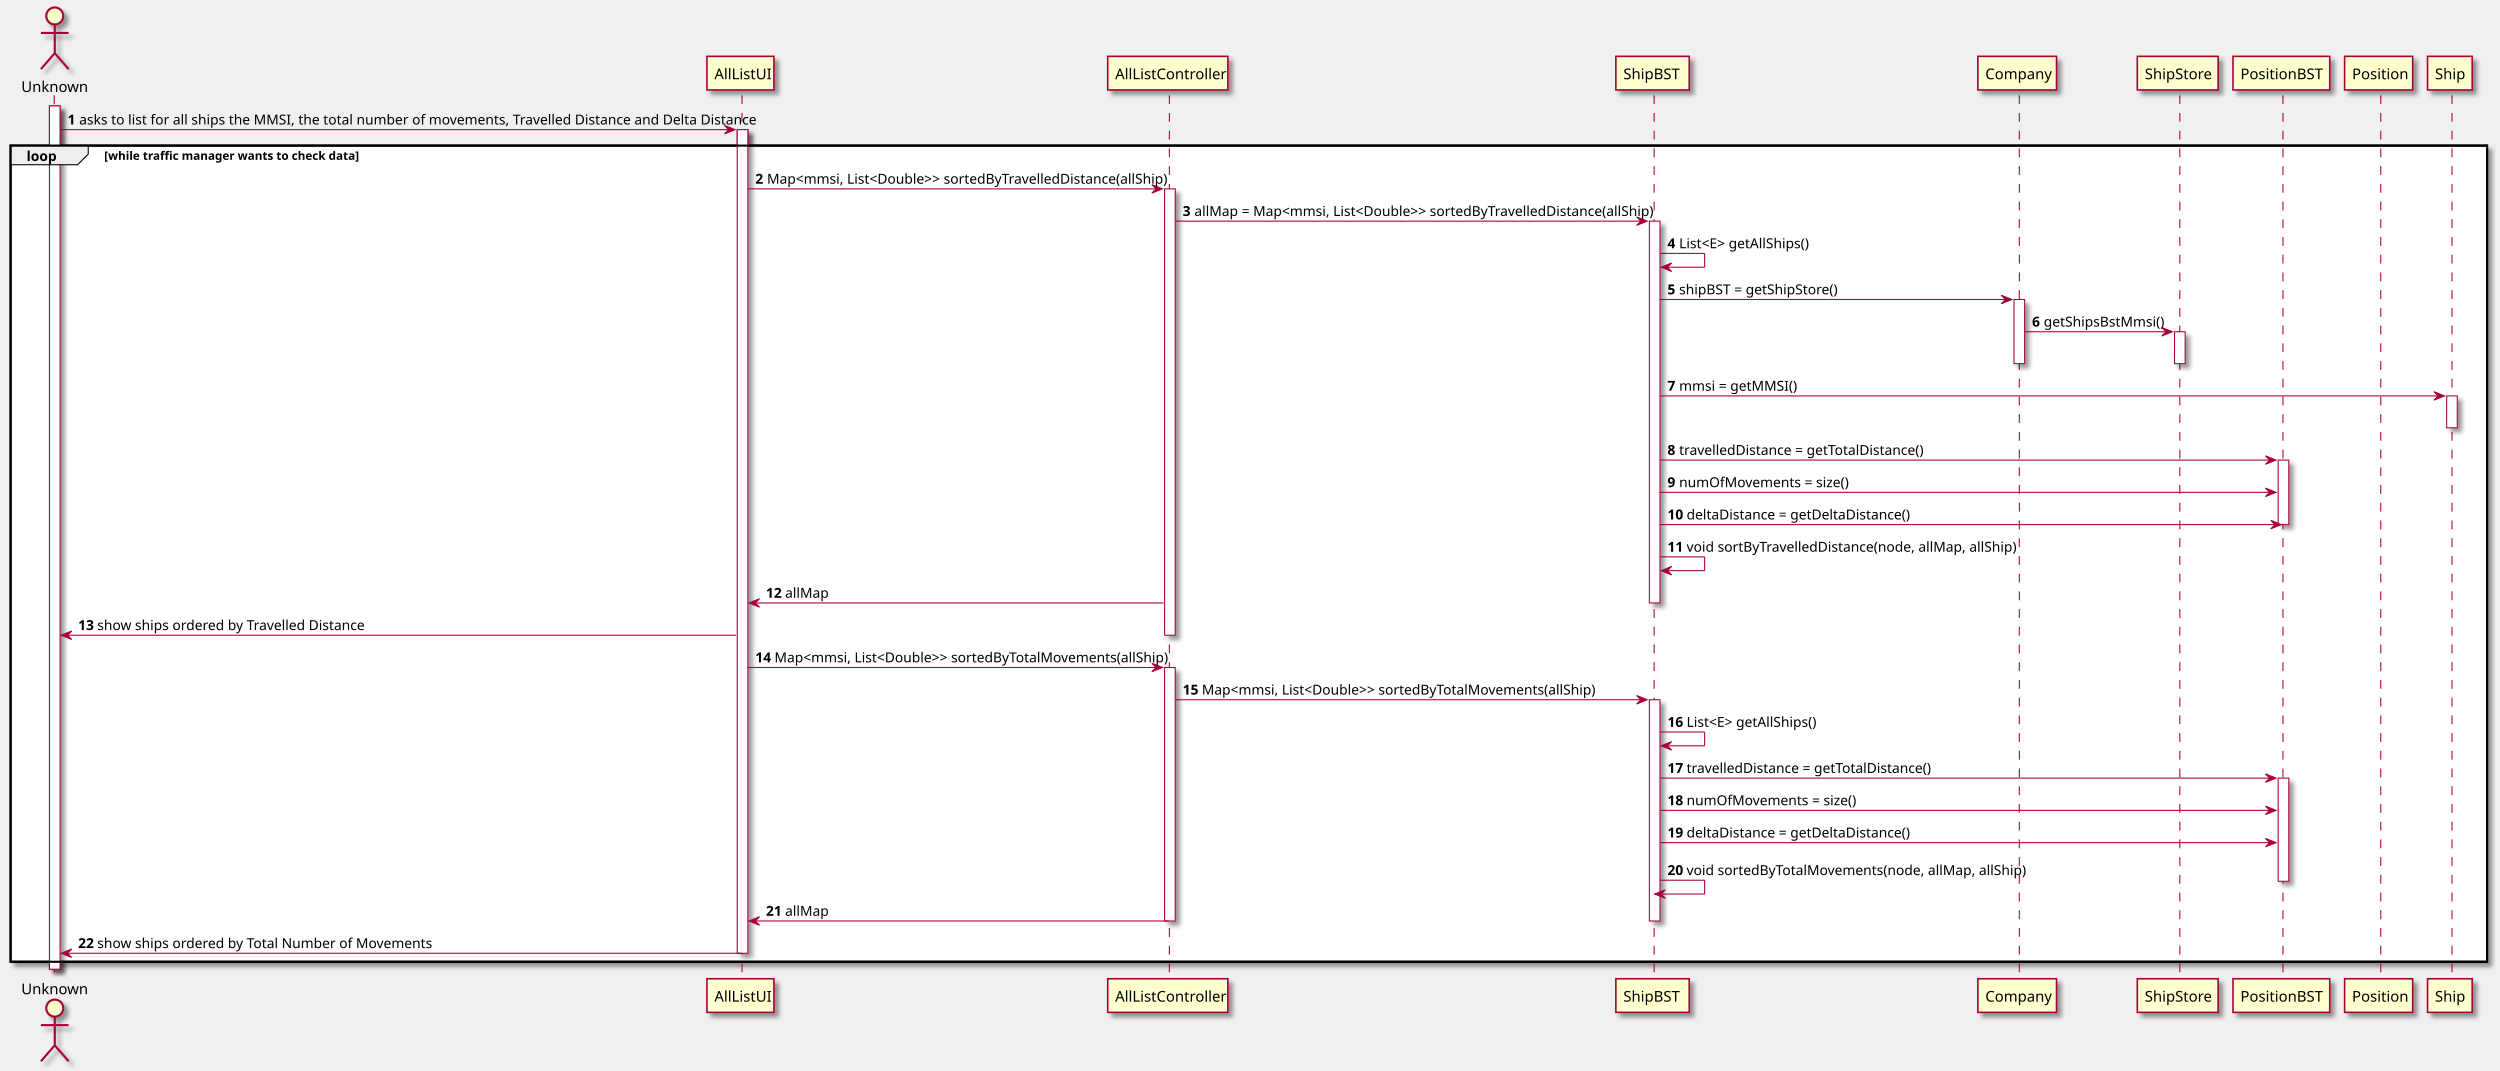
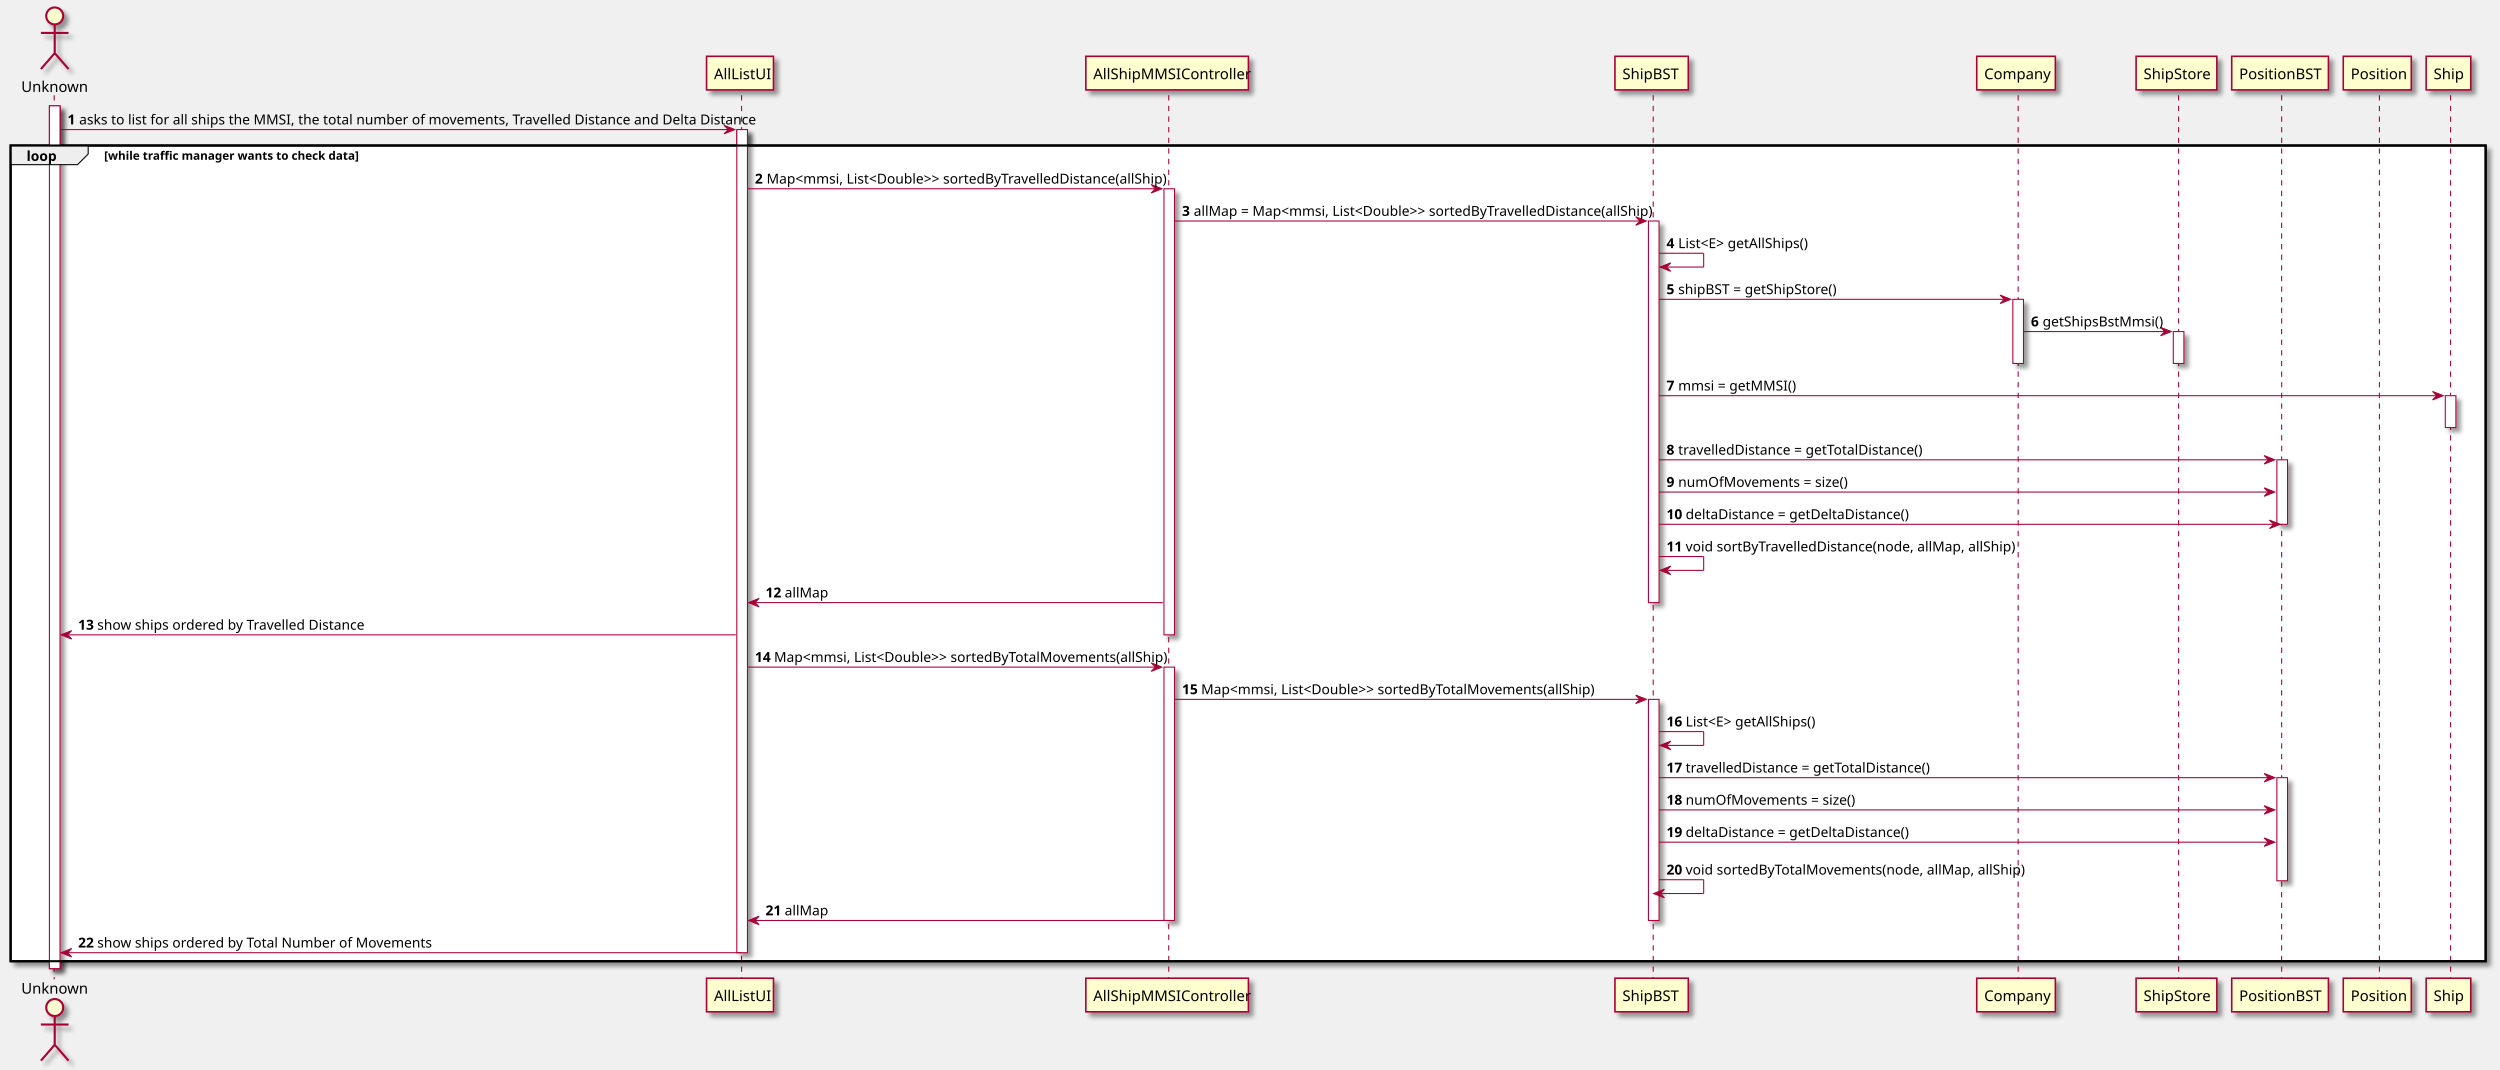
- <svg xmlns="http://www.w3.org/2000/svg" contentScriptType="application/ecmascript" contentStyleType="text/css" height="604.2px" preserveAspectRatio="none" style="width:1411px;height:604px;background:#FFFFFF;" version="1.1" viewBox="0 0 1411 604" width="1411.8px" zoomAndPan="magnify">
+ <svg xmlns="http://www.w3.org/2000/svg" contentScriptType="application/ecmascript" contentStyleType="text/css" height="1007px" preserveAspectRatio="none" style="width:2353px;height:1007px;background:#FFFFFF;" version="1.1" viewBox="0 0 2353 1007" width="2353px" zoomAndPan="magnify">
  <defs>
-     <filter height="300%" id="f39ko5bwz0tjq" width="300%" x="-1" y="-1">
-       <feGaussianBlur result="blurOut" stdDeviation="1.2" />
+     <filter height="300%" id="f1av2grnorpil2" width="300%" x="-1" y="-1">
+       <feGaussianBlur result="blurOut" stdDeviation="2.0" />
      <feColorMatrix in="blurOut" result="blurOut2" type="matrix" values="0 0 0 0 0 0 0 0 0 0 0 0 0 0 0 0 0 0 .4 0" />
-       <feOffset dx="2.4" dy="2.4" in="blurOut2" result="blurOut3" />
+       <feOffset dx="4.0" dy="4.0" in="blurOut2" result="blurOut3" />
      <feBlend in="SourceGraphic" in2="blurOut3" mode="normal" />
    </filter>
  </defs>
  <g>
-     <rect fill="#FFFFFF" filter="url(#f39ko5bwz0tjq)" height="487.252" style="stroke:#A80036;stroke-width:0.6;" width="6" x="27.9" y="59.766" />
-     <rect fill="#FFFFFF" filter="url(#f39ko5bwz0tjq)" height="464.841" style="stroke:#A80036;stroke-width:0.6;" width="6" x="416.1" y="73.177" />
-     <rect fill="#FFFFFF" filter="url(#f39ko5bwz0tjq)" height="251.92" style="stroke:#A80036;stroke-width:0.6;" width="6" x="657.3" y="106.598" />
-     <rect fill="#FFFFFF" filter="url(#f39ko5bwz0tjq)" height="143.077" style="stroke:#A80036;stroke-width:0.6;" width="6" x="657.3" y="376.73" />
-     <rect fill="#FFFFFF" filter="url(#f39ko5bwz0tjq)" height="215.498" style="stroke:#A80036;stroke-width:0.6;" width="6" x="930.9" y="124.809" />
-     <rect fill="#FFFFFF" filter="url(#f39ko5bwz0tjq)" height="124.866" style="stroke:#A80036;stroke-width:0.6;" width="6" x="930.9" y="394.941" />
-     <rect fill="#FFFFFF" filter="url(#f39ko5bwz0tjq)" height="36.211" style="stroke:#A80036;stroke-width:0.6;" width="6" x="1136.7" y="169.031" />
-     <rect fill="#FFFFFF" filter="url(#f39ko5bwz0tjq)" height="18" style="stroke:#A80036;stroke-width:0.6;" width="6" x="1227.3" y="187.242" />
-     <rect fill="#FFFFFF" filter="url(#f39ko5bwz0tjq)" height="36.422" style="stroke:#A80036;stroke-width:0.6;" width="6" x="1285.8" y="259.664" />
-     <rect fill="#FFFFFF" filter="url(#f39ko5bwz0tjq)" height="58.233" style="stroke:#A80036;stroke-width:0.6;" width="6" x="1285.8" y="439.163" />
-     <rect fill="#FFFFFF" filter="url(#f39ko5bwz0tjq)" height="18" style="stroke:#A80036;stroke-width:0.6;" width="6" x="1380.9" y="223.453" />
-     <rect fill="#FFFFFF" filter="url(#f39ko5bwz0tjq)" height="460.641" style="stroke:#000000;stroke-width:1.2;" width="1397.7" x="6" y="82.177" />
-     <line style="stroke:#A80036;stroke-width:0.6;stroke-dasharray:5.0,5.0;" x1="30.6" x2="30.6" y1="53.766" y2="553.017" />
-     <line style="stroke:#A80036;stroke-width:0.6;stroke-dasharray:5.0,5.0;" x1="418.8" x2="418.8" y1="53.766" y2="553.017" />
-     <line style="stroke:#A80036;stroke-width:0.6;stroke-dasharray:5.0,5.0;" x1="660" x2="660" y1="53.766" y2="553.017" />
-     <line style="stroke:#A80036;stroke-width:0.6;stroke-dasharray:5.0,5.0;" x1="933.6" x2="933.6" y1="53.766" y2="553.017" />
-     <line style="stroke:#A80036;stroke-width:0.6;stroke-dasharray:5.0,5.0;" x1="1139.7" x2="1139.7" y1="53.766" y2="553.017" />
-     <line style="stroke:#A80036;stroke-width:0.6;stroke-dasharray:5.0,5.0;" x1="1230.3" x2="1230.3" y1="53.766" y2="553.017" />
-     <line style="stroke:#A80036;stroke-width:0.6;stroke-dasharray:5.0,5.0;" x1="1288.5" x2="1288.5" y1="53.766" y2="553.017" />
-     <line style="stroke:#A80036;stroke-width:0.6;stroke-dasharray:5.0,5.0;" x1="1343.7" x2="1343.7" y1="53.766" y2="553.017" />
-     <line style="stroke:#A80036;stroke-width:0.6;stroke-dasharray:5.0,5.0;" x1="1383.9" x2="1383.9" y1="53.766" y2="553.017" />
-     <text fill="#000000" font-family="sans-serif" font-size="8.4" lengthAdjust="spacing" textLength="34.2" x="12" y="51.92">Unknown</text>
-     <ellipse cx="30.9" cy="9" fill="#FEFECE" filter="url(#f39ko5bwz0tjq)" rx="4.8" ry="4.8" style="stroke:#A80036;stroke-width:1.2;" />
-     <path d="M30.9,13.8 L30.9,30 M23.1,18.6 L38.7,18.6 M30.9,30 L23.1,39 M30.9,30 L38.7,39 " fill="none" filter="url(#f39ko5bwz0tjq)" style="stroke:#A80036;stroke-width:1.2;" />
-     <text fill="#000000" font-family="sans-serif" font-size="8.4" lengthAdjust="spacing" textLength="34.2" x="12" y="561.137">Unknown</text>
-     <ellipse cx="30.9" cy="568.983" fill="#FEFECE" filter="url(#f39ko5bwz0tjq)" rx="4.8" ry="4.8" style="stroke:#A80036;stroke-width:1.2;" />
-     <path d="M30.9,573.783 L30.9,589.983 M23.1,578.583 L38.7,578.583 M30.9,589.983 L23.1,598.983 M30.9,589.983 L38.7,598.983 " fill="none" filter="url(#f39ko5bwz0tjq)" style="stroke:#A80036;stroke-width:1.2;" />
-     <rect fill="#FEFECE" filter="url(#f39ko5bwz0tjq)" height="18.966" style="stroke:#A80036;stroke-width:0.9;" width="37.8" x="399" y="31.8" />
-     <text fill="#000000" font-family="sans-serif" font-size="8.4" lengthAdjust="spacing" textLength="29.4" x="403.2" y="44.72">AllListUI</text>
-     <rect fill="#FEFECE" filter="url(#f39ko5bwz0tjq)" height="18.966" style="stroke:#A80036;stroke-width:0.9;" width="37.8" x="399" y="552.417" />
-     <text fill="#000000" font-family="sans-serif" font-size="8.4" lengthAdjust="spacing" textLength="29.4" x="403.2" y="565.337">AllListUI</text>
-     <rect fill="#FEFECE" filter="url(#f39ko5bwz0tjq)" height="18.966" style="stroke:#A80036;stroke-width:0.9;" width="67.8" x="625.2" y="31.8" />
-     <text fill="#000000" font-family="sans-serif" font-size="8.4" lengthAdjust="spacing" textLength="59.4" x="629.4" y="44.72">AllListController</text>
-     <rect fill="#FEFECE" filter="url(#f39ko5bwz0tjq)" height="18.966" style="stroke:#A80036;stroke-width:0.9;" width="67.8" x="625.2" y="552.417" />
-     <text fill="#000000" font-family="sans-serif" font-size="8.4" lengthAdjust="spacing" textLength="59.4" x="629.4" y="565.337">AllListController</text>
-     <rect fill="#FEFECE" filter="url(#f39ko5bwz0tjq)" height="18.966" style="stroke:#A80036;stroke-width:0.9;" width="41.4" x="912" y="31.8" />
-     <text fill="#000000" font-family="sans-serif" font-size="8.4" lengthAdjust="spacing" textLength="33" x="916.2" y="44.72">ShipBST</text>
-     <rect fill="#FEFECE" filter="url(#f39ko5bwz0tjq)" height="18.966" style="stroke:#A80036;stroke-width:0.9;" width="41.4" x="912" y="552.417" />
-     <text fill="#000000" font-family="sans-serif" font-size="8.4" lengthAdjust="spacing" textLength="33" x="916.2" y="565.337">ShipBST</text>
-     <rect fill="#FEFECE" filter="url(#f39ko5bwz0tjq)" height="18.966" style="stroke:#A80036;stroke-width:0.9;" width="44.4" x="1116.3" y="31.8" />
-     <text fill="#000000" font-family="sans-serif" font-size="8.4" lengthAdjust="spacing" textLength="36" x="1120.5" y="44.72">Company</text>
-     <rect fill="#FEFECE" filter="url(#f39ko5bwz0tjq)" height="18.966" style="stroke:#A80036;stroke-width:0.9;" width="44.4" x="1116.3" y="552.417" />
-     <text fill="#000000" font-family="sans-serif" font-size="8.4" lengthAdjust="spacing" textLength="36" x="1120.5" y="565.337">Company</text>
-     <rect fill="#FEFECE" filter="url(#f39ko5bwz0tjq)" height="18.966" style="stroke:#A80036;stroke-width:0.9;" width="45.6" x="1206.3" y="31.8" />
-     <text fill="#000000" font-family="sans-serif" font-size="8.4" lengthAdjust="spacing" textLength="37.2" x="1210.5" y="44.72">ShipStore</text>
-     <rect fill="#FEFECE" filter="url(#f39ko5bwz0tjq)" height="18.966" style="stroke:#A80036;stroke-width:0.9;" width="45.6" x="1206.3" y="552.417" />
-     <text fill="#000000" font-family="sans-serif" font-size="8.4" lengthAdjust="spacing" textLength="37.2" x="1210.5" y="565.337">ShipStore</text>
-     <rect fill="#FEFECE" filter="url(#f39ko5bwz0tjq)" height="18.966" style="stroke:#A80036;stroke-width:0.9;" width="54.6" x="1260.3" y="31.8" />
-     <text fill="#000000" font-family="sans-serif" font-size="8.4" lengthAdjust="spacing" textLength="46.2" x="1264.5" y="44.72">PositionBST</text>
-     <rect fill="#FEFECE" filter="url(#f39ko5bwz0tjq)" height="18.966" style="stroke:#A80036;stroke-width:0.9;" width="54.6" x="1260.3" y="552.417" />
-     <text fill="#000000" font-family="sans-serif" font-size="8.4" lengthAdjust="spacing" textLength="46.2" x="1264.5" y="565.337">PositionBST</text>
-     <rect fill="#FEFECE" filter="url(#f39ko5bwz0tjq)" height="18.966" style="stroke:#A80036;stroke-width:0.9;" width="38.4" x="1323.3" y="31.8" />
-     <text fill="#000000" font-family="sans-serif" font-size="8.4" lengthAdjust="spacing" textLength="30" x="1327.5" y="44.72">Position</text>
-     <rect fill="#FEFECE" filter="url(#f39ko5bwz0tjq)" height="18.966" style="stroke:#A80036;stroke-width:0.9;" width="38.4" x="1323.3" y="552.417" />
-     <text fill="#000000" font-family="sans-serif" font-size="8.4" lengthAdjust="spacing" textLength="30" x="1327.5" y="565.337">Position</text>
-     <rect fill="#FEFECE" filter="url(#f39ko5bwz0tjq)" height="18.966" style="stroke:#A80036;stroke-width:0.9;" width="25.2" x="1370.1" y="31.8" />
-     <text fill="#000000" font-family="sans-serif" font-size="8.4" lengthAdjust="spacing" textLength="16.8" x="1374.3" y="44.72">Ship</text>
-     <rect fill="#FEFECE" filter="url(#f39ko5bwz0tjq)" height="18.966" style="stroke:#A80036;stroke-width:0.9;" width="25.2" x="1370.1" y="552.417" />
-     <text fill="#000000" font-family="sans-serif" font-size="8.4" lengthAdjust="spacing" textLength="16.8" x="1374.3" y="565.337">Ship</text>
-     <rect fill="#FFFFFF" filter="url(#f39ko5bwz0tjq)" height="487.252" style="stroke:#A80036;stroke-width:0.6;" width="6" x="27.9" y="59.766" />
-     <rect fill="#FFFFFF" filter="url(#f39ko5bwz0tjq)" height="464.841" style="stroke:#A80036;stroke-width:0.6;" width="6" x="416.1" y="73.177" />
-     <rect fill="#FFFFFF" filter="url(#f39ko5bwz0tjq)" height="251.92" style="stroke:#A80036;stroke-width:0.6;" width="6" x="657.3" y="106.598" />
-     <rect fill="#FFFFFF" filter="url(#f39ko5bwz0tjq)" height="143.077" style="stroke:#A80036;stroke-width:0.6;" width="6" x="657.3" y="376.73" />
-     <rect fill="#FFFFFF" filter="url(#f39ko5bwz0tjq)" height="215.498" style="stroke:#A80036;stroke-width:0.6;" width="6" x="930.9" y="124.809" />
-     <rect fill="#FFFFFF" filter="url(#f39ko5bwz0tjq)" height="124.866" style="stroke:#A80036;stroke-width:0.6;" width="6" x="930.9" y="394.941" />
-     <rect fill="#FFFFFF" filter="url(#f39ko5bwz0tjq)" height="36.211" style="stroke:#A80036;stroke-width:0.6;" width="6" x="1136.7" y="169.031" />
-     <rect fill="#FFFFFF" filter="url(#f39ko5bwz0tjq)" height="18" style="stroke:#A80036;stroke-width:0.6;" width="6" x="1227.3" y="187.242" />
-     <rect fill="#FFFFFF" filter="url(#f39ko5bwz0tjq)" height="36.422" style="stroke:#A80036;stroke-width:0.6;" width="6" x="1285.8" y="259.664" />
-     <rect fill="#FFFFFF" filter="url(#f39ko5bwz0tjq)" height="58.233" style="stroke:#A80036;stroke-width:0.6;" width="6" x="1285.8" y="439.163" />
-     <rect fill="#FFFFFF" filter="url(#f39ko5bwz0tjq)" height="18" style="stroke:#A80036;stroke-width:0.6;" width="6" x="1380.9" y="223.453" />
-     <polygon fill="#A80036" points="408.9,70.777,414.9,73.177,408.9,75.577,411.3,73.177" style="stroke:#A80036;stroke-width:0.6;" />
-     <line style="stroke:#A80036;stroke-width:0.6;" x1="33.9" x2="412.5" y1="73.177" y2="73.177" />
-     <text fill="#000000" font-family="sans-serif" font-size="7.8" font-weight="bold" lengthAdjust="spacing" textLength="4.2" x="38.1" y="70.263">1</text>
-     <text fill="#000000" font-family="sans-serif" font-size="7.8" lengthAdjust="spacing" textLength="364.2" x="44.7" y="70.263">asks to list for all ships the MMSI, the total number of movements, Travelled Distance and Delta Distance</text>
-     <path d="M6,82.177 L49.8,82.177 L49.8,86.977 L43.8,92.977 L6,92.977 L6,82.177 " fill="#EEEEEE" style="stroke:#000000;stroke-width:0.6;" />
-     <rect fill="none" height="460.641" style="stroke:#000000;stroke-width:1.2;" width="1397.7" x="6" y="82.177" />
-     <text fill="#000000" font-family="sans-serif" font-size="7.8" font-weight="bold" lengthAdjust="spacing" textLength="16.8" x="15" y="90.874">loop</text>
-     <text fill="#000000" font-family="sans-serif" font-size="6.6" font-weight="bold" lengthAdjust="spacing" textLength="142.8" x="58.8" y="90.228">[while traffic manager wants to check data]</text>
-     <polygon fill="#A80036" points="650.1,104.198,656.1,106.598,650.1,108.998,652.5,106.598" style="stroke:#A80036;stroke-width:0.6;" />
-     <line style="stroke:#A80036;stroke-width:0.6;" x1="422.1" x2="653.7" y1="106.598" y2="106.598" />
-     <text fill="#000000" font-family="sans-serif" font-size="7.8" font-weight="bold" lengthAdjust="spacing" textLength="4.2" x="426.3" y="103.685">2</text>
-     <text fill="#000000" font-family="sans-serif" font-size="7.8" lengthAdjust="spacing" textLength="217.2" x="432.9" y="103.685">Map&lt;mmsi, List&lt;Double&gt;&gt; sortedByTravelledDistance(allShip)</text>
-     <polygon fill="#A80036" points="923.7,122.409,929.7,124.809,923.7,127.209,926.1,124.809" style="stroke:#A80036;stroke-width:0.6;" />
-     <line style="stroke:#A80036;stroke-width:0.6;" x1="663.3" x2="927.3" y1="124.809" y2="124.809" />
-     <text fill="#000000" font-family="sans-serif" font-size="7.8" font-weight="bold" lengthAdjust="spacing" textLength="4.2" x="667.5" y="121.895">3</text>
-     <text fill="#000000" font-family="sans-serif" font-size="7.8" lengthAdjust="spacing" textLength="249.6" x="674.1" y="121.895">allMap = Map&lt;mmsi, List&lt;Double&gt;&gt; sortedByTravelledDistance(allShip)</text>
-     <line style="stroke:#A80036;stroke-width:0.6;" x1="936.9" x2="962.1" y1="143.02" y2="143.02" />
-     <line style="stroke:#A80036;stroke-width:0.6;" x1="962.1" x2="962.1" y1="143.02" y2="150.82" />
-     <line style="stroke:#A80036;stroke-width:0.6;" x1="937.5" x2="962.1" y1="150.82" y2="150.82" />
-     <polygon fill="#A80036" points="943.5,148.42,937.5,150.82,943.5,153.22,941.1,150.82" style="stroke:#A80036;stroke-width:0.6;" />
-     <text fill="#000000" font-family="sans-serif" font-size="7.8" font-weight="bold" lengthAdjust="spacing" textLength="4.2" x="941.1" y="140.106">4</text>
-     <text fill="#000000" font-family="sans-serif" font-size="7.8" lengthAdjust="spacing" textLength="74.4" x="947.7" y="140.106">List&lt;E&gt; getAllShips()</text>
-     <polygon fill="#A80036" points="1129.5,166.631,1135.5,169.031,1129.5,171.431,1131.9,169.031" style="stroke:#A80036;stroke-width:0.6;" />
-     <line style="stroke:#A80036;stroke-width:0.6;" x1="936.9" x2="1133.1" y1="169.031" y2="169.031" />
-     <text fill="#000000" font-family="sans-serif" font-size="7.8" font-weight="bold" lengthAdjust="spacing" textLength="4.2" x="941.1" y="166.117">5</text>
-     <text fill="#000000" font-family="sans-serif" font-size="7.8" lengthAdjust="spacing" textLength="88.8" x="947.7" y="166.117">shipBST = getShipStore()</text>
-     <polygon fill="#A80036" points="1220.1,184.842,1226.1,187.242,1220.1,189.642,1222.5,187.242" style="stroke:#A80036;stroke-width:0.6;" />
-     <line style="stroke:#A80036;stroke-width:0.6;" x1="1142.7" x2="1223.7" y1="187.242" y2="187.242" />
-     <text fill="#000000" font-family="sans-serif" font-size="7.8" font-weight="bold" lengthAdjust="spacing" textLength="4.2" x="1146.9" y="184.328">6</text>
-     <text fill="#000000" font-family="sans-serif" font-size="7.8" lengthAdjust="spacing" textLength="66.6" x="1153.5" y="184.328">getShipsBstMmsi()</text>
-     <polygon fill="#A80036" points="1373.7,221.053,1379.7,223.453,1373.7,225.853,1376.1,223.453" style="stroke:#A80036;stroke-width:0.6;" />
-     <line style="stroke:#A80036;stroke-width:0.6;" x1="936.9" x2="1377.3" y1="223.453" y2="223.453" />
-     <text fill="#000000" font-family="sans-serif" font-size="7.8" font-weight="bold" lengthAdjust="spacing" textLength="4.2" x="941.1" y="220.539">7</text>
-     <text fill="#000000" font-family="sans-serif" font-size="7.8" lengthAdjust="spacing" textLength="64.8" x="947.7" y="220.539">mmsi = getMMSI()</text>
-     <polygon fill="#A80036" points="1278.6,257.264,1284.6,259.664,1278.6,262.064,1281,259.664" style="stroke:#A80036;stroke-width:0.6;" />
-     <line style="stroke:#A80036;stroke-width:0.6;" x1="936.9" x2="1282.2" y1="259.664" y2="259.664" />
-     <text fill="#000000" font-family="sans-serif" font-size="7.8" font-weight="bold" lengthAdjust="spacing" textLength="4.2" x="941.1" y="256.75">8</text>
-     <text fill="#000000" font-family="sans-serif" font-size="7.8" lengthAdjust="spacing" textLength="131.4" x="947.7" y="256.75">travelledDistance = getTotalDistance()</text>
-     <polygon fill="#A80036" points="1278.6,275.475,1284.6,277.875,1278.6,280.275,1281,277.875" style="stroke:#A80036;stroke-width:0.6;" />
-     <line style="stroke:#A80036;stroke-width:0.6;" x1="936.9" x2="1282.2" y1="277.875" y2="277.875" />
-     <text fill="#000000" font-family="sans-serif" font-size="7.8" font-weight="bold" lengthAdjust="spacing" textLength="4.2" x="941.1" y="274.961">9</text>
-     <text fill="#000000" font-family="sans-serif" font-size="7.8" lengthAdjust="spacing" textLength="91.2" x="947.7" y="274.961">numOfMovements = size()</text>
-     <polygon fill="#A80036" points="1281.6,293.686,1287.6,296.086,1281.6,298.486,1284,296.086" style="stroke:#A80036;stroke-width:0.6;" />
-     <line style="stroke:#A80036;stroke-width:0.6;" x1="936.9" x2="1285.2" y1="296.086" y2="296.086" />
-     <text fill="#000000" font-family="sans-serif" font-size="7.8" font-weight="bold" lengthAdjust="spacing" textLength="8.4" x="941.1" y="293.172">10</text>
-     <text fill="#000000" font-family="sans-serif" font-size="7.8" lengthAdjust="spacing" textLength="121.2" x="951.9" y="293.172">deltaDistance = getDeltaDistance()</text>
-     <line style="stroke:#A80036;stroke-width:0.6;" x1="936.9" x2="962.1" y1="314.297" y2="314.297" />
-     <line style="stroke:#A80036;stroke-width:0.6;" x1="962.1" x2="962.1" y1="314.297" y2="322.097" />
-     <line style="stroke:#A80036;stroke-width:0.6;" x1="937.5" x2="962.1" y1="322.097" y2="322.097" />
-     <polygon fill="#A80036" points="943.5,319.697,937.5,322.097,943.5,324.497,941.1,322.097" style="stroke:#A80036;stroke-width:0.6;" />
-     <text fill="#000000" font-family="sans-serif" font-size="7.8" font-weight="bold" lengthAdjust="spacing" textLength="8.4" x="941.1" y="311.383">11</text>
-     <text fill="#000000" font-family="sans-serif" font-size="7.8" lengthAdjust="spacing" textLength="176.4" x="951.9" y="311.383">void sortByTravelledDistance(node, allMap, allShip)</text>
-     <polygon fill="#A80036" points="428.7,337.908,422.7,340.308,428.7,342.708,426.3,340.308" style="stroke:#A80036;stroke-width:0.6;" />
-     <line style="stroke:#A80036;stroke-width:0.6;" x1="425.1" x2="656.7" y1="340.308" y2="340.308" />
-     <text fill="#000000" font-family="sans-serif" font-size="7.8" font-weight="bold" lengthAdjust="spacing" textLength="8.4" x="432.3" y="337.394">12</text>
-     <text fill="#000000" font-family="sans-serif" font-size="7.8" lengthAdjust="spacing" textLength="22.8" x="443.1" y="337.394">allMap</text>
-     <polygon fill="#A80036" points="40.5,356.119,34.5,358.519,40.5,360.919,38.1,358.519" style="stroke:#A80036;stroke-width:0.6;" />
-     <line style="stroke:#A80036;stroke-width:0.6;" x1="36.9" x2="415.5" y1="358.519" y2="358.519" />
-     <text fill="#000000" font-family="sans-serif" font-size="7.8" font-weight="bold" lengthAdjust="spacing" textLength="8.4" x="44.1" y="355.605">13</text>
-     <text fill="#000000" font-family="sans-serif" font-size="7.8" lengthAdjust="spacing" textLength="143.4" x="54.9" y="355.605">show ships ordered by Travelled Distance</text>
-     <polygon fill="#A80036" points="650.1,374.33,656.1,376.73,650.1,379.13,652.5,376.73" style="stroke:#A80036;stroke-width:0.6;" />
-     <line style="stroke:#A80036;stroke-width:0.6;" x1="422.1" x2="653.7" y1="376.73" y2="376.73" />
-     <text fill="#000000" font-family="sans-serif" font-size="7.8" font-weight="bold" lengthAdjust="spacing" textLength="8.4" x="426.3" y="373.816">14</text>
-     <text fill="#000000" font-family="sans-serif" font-size="7.8" lengthAdjust="spacing" textLength="213" x="437.1" y="373.816">Map&lt;mmsi, List&lt;Double&gt;&gt; sortedByTotalMovements(allShip)</text>
-     <polygon fill="#A80036" points="923.7,392.541,929.7,394.941,923.7,397.341,926.1,394.941" style="stroke:#A80036;stroke-width:0.6;" />
-     <line style="stroke:#A80036;stroke-width:0.6;" x1="663.3" x2="927.3" y1="394.941" y2="394.941" />
-     <text fill="#000000" font-family="sans-serif" font-size="7.8" font-weight="bold" lengthAdjust="spacing" textLength="8.4" x="667.5" y="392.027">15</text>
-     <text fill="#000000" font-family="sans-serif" font-size="7.8" lengthAdjust="spacing" textLength="213" x="678.3" y="392.027">Map&lt;mmsi, List&lt;Double&gt;&gt; sortedByTotalMovements(allShip)</text>
-     <line style="stroke:#A80036;stroke-width:0.6;" x1="936.9" x2="962.1" y1="413.152" y2="413.152" />
-     <line style="stroke:#A80036;stroke-width:0.6;" x1="962.1" x2="962.1" y1="413.152" y2="420.952" />
-     <line style="stroke:#A80036;stroke-width:0.6;" x1="937.5" x2="962.1" y1="420.952" y2="420.952" />
-     <polygon fill="#A80036" points="943.5,418.552,937.5,420.952,943.5,423.352,941.1,420.952" style="stroke:#A80036;stroke-width:0.6;" />
-     <text fill="#000000" font-family="sans-serif" font-size="7.8" font-weight="bold" lengthAdjust="spacing" textLength="8.4" x="941.1" y="410.238">16</text>
-     <text fill="#000000" font-family="sans-serif" font-size="7.8" lengthAdjust="spacing" textLength="74.4" x="951.9" y="410.238">List&lt;E&gt; getAllShips()</text>
-     <polygon fill="#A80036" points="1278.6,436.762,1284.6,439.163,1278.6,441.562,1281,439.163" style="stroke:#A80036;stroke-width:0.6;" />
-     <line style="stroke:#A80036;stroke-width:0.6;" x1="936.9" x2="1282.2" y1="439.163" y2="439.163" />
-     <text fill="#000000" font-family="sans-serif" font-size="7.8" font-weight="bold" lengthAdjust="spacing" textLength="8.4" x="941.1" y="436.249">17</text>
-     <text fill="#000000" font-family="sans-serif" font-size="7.8" lengthAdjust="spacing" textLength="131.4" x="951.9" y="436.249">travelledDistance = getTotalDistance()</text>
-     <polygon fill="#A80036" points="1278.6,454.973,1284.6,457.373,1278.6,459.773,1281,457.373" style="stroke:#A80036;stroke-width:0.6;" />
-     <line style="stroke:#A80036;stroke-width:0.6;" x1="936.9" x2="1282.2" y1="457.373" y2="457.373" />
-     <text fill="#000000" font-family="sans-serif" font-size="7.8" font-weight="bold" lengthAdjust="spacing" textLength="8.4" x="941.1" y="454.46">18</text>
-     <text fill="#000000" font-family="sans-serif" font-size="7.8" lengthAdjust="spacing" textLength="91.2" x="951.9" y="454.46">numOfMovements = size()</text>
-     <polygon fill="#A80036" points="1278.6,473.184,1284.6,475.584,1278.6,477.984,1281,475.584" style="stroke:#A80036;stroke-width:0.6;" />
-     <line style="stroke:#A80036;stroke-width:0.6;" x1="936.9" x2="1282.2" y1="475.584" y2="475.584" />
-     <text fill="#000000" font-family="sans-serif" font-size="7.8" font-weight="bold" lengthAdjust="spacing" textLength="8.4" x="941.1" y="472.671">19</text>
-     <text fill="#000000" font-family="sans-serif" font-size="7.8" lengthAdjust="spacing" textLength="121.2" x="951.9" y="472.671">deltaDistance = getDeltaDistance()</text>
-     <line style="stroke:#A80036;stroke-width:0.6;" x1="936.9" x2="962.1" y1="496.795" y2="496.795" />
-     <line style="stroke:#A80036;stroke-width:0.6;" x1="962.1" x2="962.1" y1="496.795" y2="504.595" />
-     <line style="stroke:#A80036;stroke-width:0.6;" x1="933.9" x2="962.1" y1="504.595" y2="504.595" />
-     <polygon fill="#A80036" points="939.9,502.195,933.9,504.595,939.9,506.995,937.5,504.595" style="stroke:#A80036;stroke-width:0.6;" />
-     <text fill="#000000" font-family="sans-serif" font-size="7.8" font-weight="bold" lengthAdjust="spacing" textLength="8.4" x="941.1" y="493.881">20</text>
-     <text fill="#000000" font-family="sans-serif" font-size="7.8" lengthAdjust="spacing" textLength="180.6" x="951.9" y="493.881">void sortedByTotalMovements(node, allMap, allShip)</text>
-     <polygon fill="#A80036" points="428.7,517.406,422.7,519.806,428.7,522.206,426.3,519.806" style="stroke:#A80036;stroke-width:0.6;" />
-     <line style="stroke:#A80036;stroke-width:0.6;" x1="425.1" x2="659.7" y1="519.806" y2="519.806" />
-     <text fill="#000000" font-family="sans-serif" font-size="7.8" font-weight="bold" lengthAdjust="spacing" textLength="8.4" x="432.3" y="516.892">21</text>
-     <text fill="#000000" font-family="sans-serif" font-size="7.8" lengthAdjust="spacing" textLength="22.8" x="443.1" y="516.892">allMap</text>
-     <polygon fill="#A80036" points="40.5,535.617,34.5,538.017,40.5,540.417,38.1,538.017" style="stroke:#A80036;stroke-width:0.6;" />
-     <line style="stroke:#A80036;stroke-width:0.6;" x1="36.9" x2="418.5" y1="538.017" y2="538.017" />
-     <text fill="#000000" font-family="sans-serif" font-size="7.8" font-weight="bold" lengthAdjust="spacing" textLength="8.4" x="44.1" y="535.103">22</text>
-     <text fill="#000000" font-family="sans-serif" font-size="7.8" lengthAdjust="spacing" textLength="177" x="54.9" y="535.103">show ships ordered by Total Number of Movements</text>
+     <rect fill="#FFFFFF" filter="url(#f1av2grnorpil2)" height="812.086" style="stroke:#A80036;stroke-width:1.0;" width="10" x="46.5" y="99.609" />
+     <rect fill="#FFFFFF" filter="url(#f1av2grnorpil2)" height="774.734" style="stroke:#A80036;stroke-width:1.0;" width="10" x="693.5" y="121.961" />
+     <rect fill="#FFFFFF" filter="url(#f1av2grnorpil2)" height="419.867" style="stroke:#A80036;stroke-width:1.0;" width="10" x="1095.5" y="177.664" />
+     <rect fill="#FFFFFF" filter="url(#f1av2grnorpil2)" height="238.461" style="stroke:#A80036;stroke-width:1.0;" width="10" x="1095.5" y="627.883" />
+     <rect fill="#FFFFFF" filter="url(#f1av2grnorpil2)" height="359.164" style="stroke:#A80036;stroke-width:1.0;" width="10" x="1551.5" y="208.016" />
+     <rect fill="#FFFFFF" filter="url(#f1av2grnorpil2)" height="208.109" style="stroke:#A80036;stroke-width:1.0;" width="10" x="1551.5" y="658.234" />
+     <rect fill="#FFFFFF" filter="url(#f1av2grnorpil2)" height="60.352" style="stroke:#A80036;stroke-width:1.0;" width="10" x="1894.5" y="281.719" />
+     <rect fill="#FFFFFF" filter="url(#f1av2grnorpil2)" height="30" style="stroke:#A80036;stroke-width:1.0;" width="10" x="2045.5" y="312.07" />
+     <rect fill="#FFFFFF" filter="url(#f1av2grnorpil2)" height="60.703" style="stroke:#A80036;stroke-width:1.0;" width="10" x="2143" y="432.773" />
+     <rect fill="#FFFFFF" filter="url(#f1av2grnorpil2)" height="97.055" style="stroke:#A80036;stroke-width:1.0;" width="10" x="2143" y="731.938" />
+     <rect fill="#FFFFFF" filter="url(#f1av2grnorpil2)" height="30" style="stroke:#A80036;stroke-width:1.0;" width="10" x="2301.5" y="372.422" />
+     <rect fill="#FFFFFF" filter="url(#f1av2grnorpil2)" height="767.734" style="stroke:#000000;stroke-width:2.0;" width="2329.5" x="10" y="136.961" />
+     <line style="stroke:#A80036;stroke-width:1.0;stroke-dasharray:5.0,5.0;" x1="51" x2="51" y1="89.609" y2="921.695" />
+     <line style="stroke:#A80036;stroke-width:1.0;stroke-dasharray:5.0,5.0;" x1="698" x2="698" y1="89.609" y2="921.695" />
+     <line style="stroke:#A80036;stroke-width:1.0;stroke-dasharray:5.0,5.0;" x1="1100" x2="1100" y1="89.609" y2="921.695" />
+     <line style="stroke:#A80036;stroke-width:1.0;stroke-dasharray:5.0,5.0;" x1="1556" x2="1556" y1="89.609" y2="921.695" />
+     <line style="stroke:#A80036;stroke-width:1.0;stroke-dasharray:5.0,5.0;" x1="1899.5" x2="1899.5" y1="89.609" y2="921.695" />
+     <line style="stroke:#A80036;stroke-width:1.0;stroke-dasharray:5.0,5.0;" x1="2050.5" x2="2050.5" y1="89.609" y2="921.695" />
+     <line style="stroke:#A80036;stroke-width:1.0;stroke-dasharray:5.0,5.0;" x1="2147.5" x2="2147.5" y1="89.609" y2="921.695" />
+     <line style="stroke:#A80036;stroke-width:1.0;stroke-dasharray:5.0,5.0;" x1="2239.5" x2="2239.5" y1="89.609" y2="921.695" />
+     <line style="stroke:#A80036;stroke-width:1.0;stroke-dasharray:5.0,5.0;" x1="2306.5" x2="2306.5" y1="89.609" y2="921.695" />
+     <text fill="#000000" font-family="sans-serif" font-size="14" lengthAdjust="spacing" textLength="57" x="20" y="86.533">Unknown</text>
+     <ellipse cx="51.5" cy="15" fill="#FEFECE" filter="url(#f1av2grnorpil2)" rx="8" ry="8" style="stroke:#A80036;stroke-width:2.0;" />
+     <path d="M51.5,23 L51.5,50 M38.5,31 L64.5,31 M51.5,50 L38.5,65 M51.5,50 L64.5,65 " fill="none" filter="url(#f1av2grnorpil2)" style="stroke:#A80036;stroke-width:2.0;" />
+     <text fill="#000000" font-family="sans-serif" font-size="14" lengthAdjust="spacing" textLength="57" x="20" y="935.229">Unknown</text>
+     <ellipse cx="51.5" cy="948.305" fill="#FEFECE" filter="url(#f1av2grnorpil2)" rx="8" ry="8" style="stroke:#A80036;stroke-width:2.0;" />
+     <path d="M51.5,956.305 L51.5,983.305 M38.5,964.305 L64.5,964.305 M51.5,983.305 L38.5,998.305 M51.5,983.305 L64.5,998.305 " fill="none" filter="url(#f1av2grnorpil2)" style="stroke:#A80036;stroke-width:2.0;" />
+     <rect fill="#FEFECE" filter="url(#f1av2grnorpil2)" height="31.609" style="stroke:#A80036;stroke-width:1.5;" width="63" x="665" y="53" />
+     <text fill="#000000" font-family="sans-serif" font-size="14" lengthAdjust="spacing" textLength="49" x="672" y="74.533">AllListUI</text>
+     <rect fill="#FEFECE" filter="url(#f1av2grnorpil2)" height="31.609" style="stroke:#A80036;stroke-width:1.5;" width="63" x="665" y="920.695" />
+     <text fill="#000000" font-family="sans-serif" font-size="14" lengthAdjust="spacing" textLength="49" x="672" y="942.229">AllListUI</text>
+     <rect fill="#FEFECE" filter="url(#f1av2grnorpil2)" height="31.609" style="stroke:#A80036;stroke-width:1.5;" width="153" x="1022" y="53" />
+     <text fill="#000000" font-family="sans-serif" font-size="14" lengthAdjust="spacing" textLength="139" x="1029" y="74.533">AllShipMMSIController</text>
+     <rect fill="#FEFECE" filter="url(#f1av2grnorpil2)" height="31.609" style="stroke:#A80036;stroke-width:1.5;" width="153" x="1022" y="920.695" />
+     <text fill="#000000" font-family="sans-serif" font-size="14" lengthAdjust="spacing" textLength="139" x="1029" y="942.229">AllShipMMSIController</text>
+     <rect fill="#FEFECE" filter="url(#f1av2grnorpil2)" height="31.609" style="stroke:#A80036;stroke-width:1.5;" width="69" x="1520" y="53" />
+     <text fill="#000000" font-family="sans-serif" font-size="14" lengthAdjust="spacing" textLength="55" x="1527" y="74.533">ShipBST</text>
+     <rect fill="#FEFECE" filter="url(#f1av2grnorpil2)" height="31.609" style="stroke:#A80036;stroke-width:1.5;" width="69" x="1520" y="920.695" />
+     <text fill="#000000" font-family="sans-serif" font-size="14" lengthAdjust="spacing" textLength="55" x="1527" y="942.229">ShipBST</text>
+     <rect fill="#FEFECE" filter="url(#f1av2grnorpil2)" height="31.609" style="stroke:#A80036;stroke-width:1.5;" width="74" x="1860.5" y="53" />
+     <text fill="#000000" font-family="sans-serif" font-size="14" lengthAdjust="spacing" textLength="60" x="1867.5" y="74.533">Company</text>
+     <rect fill="#FEFECE" filter="url(#f1av2grnorpil2)" height="31.609" style="stroke:#A80036;stroke-width:1.5;" width="74" x="1860.5" y="920.695" />
+     <text fill="#000000" font-family="sans-serif" font-size="14" lengthAdjust="spacing" textLength="60" x="1867.5" y="942.229">Company</text>
+     <rect fill="#FEFECE" filter="url(#f1av2grnorpil2)" height="31.609" style="stroke:#A80036;stroke-width:1.5;" width="76" x="2010.5" y="53" />
+     <text fill="#000000" font-family="sans-serif" font-size="14" lengthAdjust="spacing" textLength="62" x="2017.5" y="74.533">ShipStore</text>
+     <rect fill="#FEFECE" filter="url(#f1av2grnorpil2)" height="31.609" style="stroke:#A80036;stroke-width:1.5;" width="76" x="2010.5" y="920.695" />
+     <text fill="#000000" font-family="sans-serif" font-size="14" lengthAdjust="spacing" textLength="62" x="2017.5" y="942.229">ShipStore</text>
+     <rect fill="#FEFECE" filter="url(#f1av2grnorpil2)" height="31.609" style="stroke:#A80036;stroke-width:1.5;" width="91" x="2100.5" y="53" />
+     <text fill="#000000" font-family="sans-serif" font-size="14" lengthAdjust="spacing" textLength="77" x="2107.5" y="74.533">PositionBST</text>
+     <rect fill="#FEFECE" filter="url(#f1av2grnorpil2)" height="31.609" style="stroke:#A80036;stroke-width:1.5;" width="91" x="2100.5" y="920.695" />
+     <text fill="#000000" font-family="sans-serif" font-size="14" lengthAdjust="spacing" textLength="77" x="2107.5" y="942.229">PositionBST</text>
+     <rect fill="#FEFECE" filter="url(#f1av2grnorpil2)" height="31.609" style="stroke:#A80036;stroke-width:1.5;" width="64" x="2205.5" y="53" />
+     <text fill="#000000" font-family="sans-serif" font-size="14" lengthAdjust="spacing" textLength="50" x="2212.5" y="74.533">Position</text>
+     <rect fill="#FEFECE" filter="url(#f1av2grnorpil2)" height="31.609" style="stroke:#A80036;stroke-width:1.5;" width="64" x="2205.5" y="920.695" />
+     <text fill="#000000" font-family="sans-serif" font-size="14" lengthAdjust="spacing" textLength="50" x="2212.5" y="942.229">Position</text>
+     <rect fill="#FEFECE" filter="url(#f1av2grnorpil2)" height="31.609" style="stroke:#A80036;stroke-width:1.5;" width="42" x="2283.5" y="53" />
+     <text fill="#000000" font-family="sans-serif" font-size="14" lengthAdjust="spacing" textLength="28" x="2290.5" y="74.533">Ship</text>
+     <rect fill="#FEFECE" filter="url(#f1av2grnorpil2)" height="31.609" style="stroke:#A80036;stroke-width:1.5;" width="42" x="2283.5" y="920.695" />
+     <text fill="#000000" font-family="sans-serif" font-size="14" lengthAdjust="spacing" textLength="28" x="2290.5" y="942.229">Ship</text>
+     <rect fill="#FFFFFF" filter="url(#f1av2grnorpil2)" height="812.086" style="stroke:#A80036;stroke-width:1.0;" width="10" x="46.5" y="99.609" />
+     <rect fill="#FFFFFF" filter="url(#f1av2grnorpil2)" height="774.734" style="stroke:#A80036;stroke-width:1.0;" width="10" x="693.5" y="121.961" />
+     <rect fill="#FFFFFF" filter="url(#f1av2grnorpil2)" height="419.867" style="stroke:#A80036;stroke-width:1.0;" width="10" x="1095.5" y="177.664" />
+     <rect fill="#FFFFFF" filter="url(#f1av2grnorpil2)" height="238.461" style="stroke:#A80036;stroke-width:1.0;" width="10" x="1095.5" y="627.883" />
+     <rect fill="#FFFFFF" filter="url(#f1av2grnorpil2)" height="359.164" style="stroke:#A80036;stroke-width:1.0;" width="10" x="1551.5" y="208.016" />
+     <rect fill="#FFFFFF" filter="url(#f1av2grnorpil2)" height="208.109" style="stroke:#A80036;stroke-width:1.0;" width="10" x="1551.5" y="658.234" />
+     <rect fill="#FFFFFF" filter="url(#f1av2grnorpil2)" height="60.352" style="stroke:#A80036;stroke-width:1.0;" width="10" x="1894.5" y="281.719" />
+     <rect fill="#FFFFFF" filter="url(#f1av2grnorpil2)" height="30" style="stroke:#A80036;stroke-width:1.0;" width="10" x="2045.5" y="312.07" />
+     <rect fill="#FFFFFF" filter="url(#f1av2grnorpil2)" height="60.703" style="stroke:#A80036;stroke-width:1.0;" width="10" x="2143" y="432.773" />
+     <rect fill="#FFFFFF" filter="url(#f1av2grnorpil2)" height="97.055" style="stroke:#A80036;stroke-width:1.0;" width="10" x="2143" y="731.938" />
+     <rect fill="#FFFFFF" filter="url(#f1av2grnorpil2)" height="30" style="stroke:#A80036;stroke-width:1.0;" width="10" x="2301.5" y="372.422" />
+     <polygon fill="#A80036" points="681.5,117.961,691.5,121.961,681.5,125.961,685.5,121.961" style="stroke:#A80036;stroke-width:1.0;" />
+     <line style="stroke:#A80036;stroke-width:1.0;" x1="56.5" x2="687.5" y1="121.961" y2="121.961" />
+     <text fill="#000000" font-family="sans-serif" font-size="13" font-weight="bold" lengthAdjust="spacing" textLength="7" x="63.5" y="117.105">1</text>
+     <text fill="#000000" font-family="sans-serif" font-size="13" lengthAdjust="spacing" textLength="607" x="74.5" y="117.105">asks to list for all ships the MMSI, the total number of movements, Travelled Distance and Delta Distance</text>
+     <path d="M10,136.961 L83,136.961 L83,144.961 L73,154.961 L10,154.961 L10,136.961 " fill="#EEEEEE" style="stroke:#000000;stroke-width:1.0;" />
+     <rect fill="none" height="767.734" style="stroke:#000000;stroke-width:2.0;" width="2329.5" x="10" y="136.961" />
+     <text fill="#000000" font-family="sans-serif" font-size="13" font-weight="bold" lengthAdjust="spacing" textLength="28" x="25" y="151.456">loop</text>
+     <text fill="#000000" font-family="sans-serif" font-size="11" font-weight="bold" lengthAdjust="spacing" textLength="238" x="98" y="150.38">[while traffic manager wants to check data]</text>
+     <polygon fill="#A80036" points="1083.5,173.664,1093.5,177.664,1083.5,181.664,1087.5,177.664" style="stroke:#A80036;stroke-width:1.0;" />
+     <line style="stroke:#A80036;stroke-width:1.0;" x1="703.5" x2="1089.5" y1="177.664" y2="177.664" />
+     <text fill="#000000" font-family="sans-serif" font-size="13" font-weight="bold" lengthAdjust="spacing" textLength="7" x="710.5" y="172.808">2</text>
+     <text fill="#000000" font-family="sans-serif" font-size="13" lengthAdjust="spacing" textLength="362" x="721.5" y="172.808">Map&lt;mmsi, List&lt;Double&gt;&gt; sortedByTravelledDistance(allShip)</text>
+     <polygon fill="#A80036" points="1539.5,204.016,1549.5,208.016,1539.5,212.016,1543.5,208.016" style="stroke:#A80036;stroke-width:1.0;" />
+     <line style="stroke:#A80036;stroke-width:1.0;" x1="1105.5" x2="1545.5" y1="208.016" y2="208.016" />
+     <text fill="#000000" font-family="sans-serif" font-size="13" font-weight="bold" lengthAdjust="spacing" textLength="7" x="1112.5" y="203.159">3</text>
+     <text fill="#000000" font-family="sans-serif" font-size="13" lengthAdjust="spacing" textLength="416" x="1123.5" y="203.159">allMap = Map&lt;mmsi, List&lt;Double&gt;&gt; sortedByTravelledDistance(allShip)</text>
+     <line style="stroke:#A80036;stroke-width:1.0;" x1="1561.5" x2="1603.5" y1="238.367" y2="238.367" />
+     <line style="stroke:#A80036;stroke-width:1.0;" x1="1603.5" x2="1603.5" y1="238.367" y2="251.367" />
+     <line style="stroke:#A80036;stroke-width:1.0;" x1="1562.5" x2="1603.5" y1="251.367" y2="251.367" />
+     <polygon fill="#A80036" points="1572.5,247.367,1562.5,251.367,1572.5,255.367,1568.5,251.367" style="stroke:#A80036;stroke-width:1.0;" />
+     <text fill="#000000" font-family="sans-serif" font-size="13" font-weight="bold" lengthAdjust="spacing" textLength="7" x="1568.5" y="233.511">4</text>
+     <text fill="#000000" font-family="sans-serif" font-size="13" lengthAdjust="spacing" textLength="124" x="1579.5" y="233.511">List&lt;E&gt; getAllShips()</text>
+     <polygon fill="#A80036" points="1882.5,277.719,1892.5,281.719,1882.5,285.719,1886.5,281.719" style="stroke:#A80036;stroke-width:1.0;" />
+     <line style="stroke:#A80036;stroke-width:1.0;" x1="1561.5" x2="1888.5" y1="281.719" y2="281.719" />
+     <text fill="#000000" font-family="sans-serif" font-size="13" font-weight="bold" lengthAdjust="spacing" textLength="7" x="1568.5" y="276.862">5</text>
+     <text fill="#000000" font-family="sans-serif" font-size="13" lengthAdjust="spacing" textLength="148" x="1579.5" y="276.862">shipBST = getShipStore()</text>
+     <polygon fill="#A80036" points="2033.5,308.07,2043.5,312.07,2033.5,316.07,2037.5,312.07" style="stroke:#A80036;stroke-width:1.0;" />
+     <line style="stroke:#A80036;stroke-width:1.0;" x1="1904.5" x2="2039.5" y1="312.07" y2="312.07" />
+     <text fill="#000000" font-family="sans-serif" font-size="13" font-weight="bold" lengthAdjust="spacing" textLength="7" x="1911.5" y="307.214">6</text>
+     <text fill="#000000" font-family="sans-serif" font-size="13" lengthAdjust="spacing" textLength="111" x="1922.5" y="307.214">getShipsBstMmsi()</text>
+     <polygon fill="#A80036" points="2289.5,368.422,2299.5,372.422,2289.5,376.422,2293.5,372.422" style="stroke:#A80036;stroke-width:1.0;" />
+     <line style="stroke:#A80036;stroke-width:1.0;" x1="1561.5" x2="2295.5" y1="372.422" y2="372.422" />
+     <text fill="#000000" font-family="sans-serif" font-size="13" font-weight="bold" lengthAdjust="spacing" textLength="7" x="1568.5" y="367.565">7</text>
+     <text fill="#000000" font-family="sans-serif" font-size="13" lengthAdjust="spacing" textLength="108" x="1579.5" y="367.565">mmsi = getMMSI()</text>
+     <polygon fill="#A80036" points="2131,428.773,2141,432.773,2131,436.773,2135,432.773" style="stroke:#A80036;stroke-width:1.0;" />
+     <line style="stroke:#A80036;stroke-width:1.0;" x1="1561.5" x2="2137" y1="432.773" y2="432.773" />
+     <text fill="#000000" font-family="sans-serif" font-size="13" font-weight="bold" lengthAdjust="spacing" textLength="7" x="1568.5" y="427.917">8</text>
+     <text fill="#000000" font-family="sans-serif" font-size="13" lengthAdjust="spacing" textLength="219" x="1579.5" y="427.917">travelledDistance = getTotalDistance()</text>
+     <polygon fill="#A80036" points="2131,459.125,2141,463.125,2131,467.125,2135,463.125" style="stroke:#A80036;stroke-width:1.0;" />
+     <line style="stroke:#A80036;stroke-width:1.0;" x1="1561.5" x2="2137" y1="463.125" y2="463.125" />
+     <text fill="#000000" font-family="sans-serif" font-size="13" font-weight="bold" lengthAdjust="spacing" textLength="7" x="1568.5" y="458.269">9</text>
+     <text fill="#000000" font-family="sans-serif" font-size="13" lengthAdjust="spacing" textLength="152" x="1579.5" y="458.269">numOfMovements = size()</text>
+     <polygon fill="#A80036" points="2136,489.477,2146,493.477,2136,497.477,2140,493.477" style="stroke:#A80036;stroke-width:1.0;" />
+     <line style="stroke:#A80036;stroke-width:1.0;" x1="1561.5" x2="2142" y1="493.477" y2="493.477" />
+     <text fill="#000000" font-family="sans-serif" font-size="13" font-weight="bold" lengthAdjust="spacing" textLength="14" x="1568.5" y="488.62">10</text>
+     <text fill="#000000" font-family="sans-serif" font-size="13" lengthAdjust="spacing" textLength="202" x="1586.5" y="488.62">deltaDistance = getDeltaDistance()</text>
+     <line style="stroke:#A80036;stroke-width:1.0;" x1="1561.5" x2="1603.5" y1="523.828" y2="523.828" />
+     <line style="stroke:#A80036;stroke-width:1.0;" x1="1603.5" x2="1603.5" y1="523.828" y2="536.828" />
+     <line style="stroke:#A80036;stroke-width:1.0;" x1="1562.5" x2="1603.5" y1="536.828" y2="536.828" />
+     <polygon fill="#A80036" points="1572.5,532.828,1562.5,536.828,1572.5,540.828,1568.5,536.828" style="stroke:#A80036;stroke-width:1.0;" />
+     <text fill="#000000" font-family="sans-serif" font-size="13" font-weight="bold" lengthAdjust="spacing" textLength="14" x="1568.5" y="518.972">11</text>
+     <text fill="#000000" font-family="sans-serif" font-size="13" lengthAdjust="spacing" textLength="294" x="1586.5" y="518.972">void sortByTravelledDistance(node, allMap, allShip)</text>
+     <polygon fill="#A80036" points="714.5,563.18,704.5,567.18,714.5,571.18,710.5,567.18" style="stroke:#A80036;stroke-width:1.0;" />
+     <line style="stroke:#A80036;stroke-width:1.0;" x1="708.5" x2="1094.5" y1="567.18" y2="567.18" />
+     <text fill="#000000" font-family="sans-serif" font-size="13" font-weight="bold" lengthAdjust="spacing" textLength="14" x="720.5" y="562.323">12</text>
+     <text fill="#000000" font-family="sans-serif" font-size="13" lengthAdjust="spacing" textLength="38" x="738.5" y="562.323">allMap</text>
+     <polygon fill="#A80036" points="67.5,593.531,57.5,597.531,67.5,601.531,63.5,597.531" style="stroke:#A80036;stroke-width:1.0;" />
+     <line style="stroke:#A80036;stroke-width:1.0;" x1="61.5" x2="692.5" y1="597.531" y2="597.531" />
+     <text fill="#000000" font-family="sans-serif" font-size="13" font-weight="bold" lengthAdjust="spacing" textLength="14" x="73.5" y="592.675">13</text>
+     <text fill="#000000" font-family="sans-serif" font-size="13" lengthAdjust="spacing" textLength="239" x="91.5" y="592.675">show ships ordered by Travelled Distance</text>
+     <polygon fill="#A80036" points="1083.5,623.883,1093.5,627.883,1083.5,631.883,1087.5,627.883" style="stroke:#A80036;stroke-width:1.0;" />
+     <line style="stroke:#A80036;stroke-width:1.0;" x1="703.5" x2="1089.5" y1="627.883" y2="627.883" />
+     <text fill="#000000" font-family="sans-serif" font-size="13" font-weight="bold" lengthAdjust="spacing" textLength="14" x="710.5" y="623.026">14</text>
+     <text fill="#000000" font-family="sans-serif" font-size="13" lengthAdjust="spacing" textLength="355" x="728.5" y="623.026">Map&lt;mmsi, List&lt;Double&gt;&gt; sortedByTotalMovements(allShip)</text>
+     <polygon fill="#A80036" points="1539.5,654.234,1549.5,658.234,1539.5,662.234,1543.5,658.234" style="stroke:#A80036;stroke-width:1.0;" />
+     <line style="stroke:#A80036;stroke-width:1.0;" x1="1105.5" x2="1545.5" y1="658.234" y2="658.234" />
+     <text fill="#000000" font-family="sans-serif" font-size="13" font-weight="bold" lengthAdjust="spacing" textLength="14" x="1112.5" y="653.378">15</text>
+     <text fill="#000000" font-family="sans-serif" font-size="13" lengthAdjust="spacing" textLength="355" x="1130.5" y="653.378">Map&lt;mmsi, List&lt;Double&gt;&gt; sortedByTotalMovements(allShip)</text>
+     <line style="stroke:#A80036;stroke-width:1.0;" x1="1561.5" x2="1603.5" y1="688.586" y2="688.586" />
+     <line style="stroke:#A80036;stroke-width:1.0;" x1="1603.5" x2="1603.5" y1="688.586" y2="701.586" />
+     <line style="stroke:#A80036;stroke-width:1.0;" x1="1562.5" x2="1603.5" y1="701.586" y2="701.586" />
+     <polygon fill="#A80036" points="1572.5,697.586,1562.5,701.586,1572.5,705.586,1568.5,701.586" style="stroke:#A80036;stroke-width:1.0;" />
+     <text fill="#000000" font-family="sans-serif" font-size="13" font-weight="bold" lengthAdjust="spacing" textLength="14" x="1568.5" y="683.73">16</text>
+     <text fill="#000000" font-family="sans-serif" font-size="13" lengthAdjust="spacing" textLength="124" x="1586.5" y="683.73">List&lt;E&gt; getAllShips()</text>
+     <polygon fill="#A80036" points="2131,727.938,2141,731.938,2131,735.938,2135,731.938" style="stroke:#A80036;stroke-width:1.0;" />
+     <line style="stroke:#A80036;stroke-width:1.0;" x1="1561.5" x2="2137" y1="731.938" y2="731.938" />
+     <text fill="#000000" font-family="sans-serif" font-size="13" font-weight="bold" lengthAdjust="spacing" textLength="14" x="1568.5" y="727.081">17</text>
+     <text fill="#000000" font-family="sans-serif" font-size="13" lengthAdjust="spacing" textLength="219" x="1586.5" y="727.081">travelledDistance = getTotalDistance()</text>
+     <polygon fill="#A80036" points="2131,758.289,2141,762.289,2131,766.289,2135,762.289" style="stroke:#A80036;stroke-width:1.0;" />
+     <line style="stroke:#A80036;stroke-width:1.0;" x1="1561.5" x2="2137" y1="762.289" y2="762.289" />
+     <text fill="#000000" font-family="sans-serif" font-size="13" font-weight="bold" lengthAdjust="spacing" textLength="14" x="1568.5" y="757.433">18</text>
+     <text fill="#000000" font-family="sans-serif" font-size="13" lengthAdjust="spacing" textLength="152" x="1586.5" y="757.433">numOfMovements = size()</text>
+     <polygon fill="#A80036" points="2131,788.641,2141,792.641,2131,796.641,2135,792.641" style="stroke:#A80036;stroke-width:1.0;" />
+     <line style="stroke:#A80036;stroke-width:1.0;" x1="1561.5" x2="2137" y1="792.641" y2="792.641" />
+     <text fill="#000000" font-family="sans-serif" font-size="13" font-weight="bold" lengthAdjust="spacing" textLength="14" x="1568.5" y="787.784">19</text>
+     <text fill="#000000" font-family="sans-serif" font-size="13" lengthAdjust="spacing" textLength="202" x="1586.5" y="787.784">deltaDistance = getDeltaDistance()</text>
+     <line style="stroke:#A80036;stroke-width:1.0;" x1="1561.5" x2="1603.5" y1="827.992" y2="827.992" />
+     <line style="stroke:#A80036;stroke-width:1.0;" x1="1603.5" x2="1603.5" y1="827.992" y2="840.992" />
+     <line style="stroke:#A80036;stroke-width:1.0;" x1="1556.5" x2="1603.5" y1="840.992" y2="840.992" />
+     <polygon fill="#A80036" points="1566.5,836.992,1556.5,840.992,1566.5,844.992,1562.5,840.992" style="stroke:#A80036;stroke-width:1.0;" />
+     <text fill="#000000" font-family="sans-serif" font-size="13" font-weight="bold" lengthAdjust="spacing" textLength="14" x="1568.5" y="823.136">20</text>
+     <text fill="#000000" font-family="sans-serif" font-size="13" lengthAdjust="spacing" textLength="301" x="1586.5" y="823.136">void sortedByTotalMovements(node, allMap, allShip)</text>
+     <polygon fill="#A80036" points="714.5,862.344,704.5,866.344,714.5,870.344,710.5,866.344" style="stroke:#A80036;stroke-width:1.0;" />
+     <line style="stroke:#A80036;stroke-width:1.0;" x1="708.5" x2="1099.5" y1="866.344" y2="866.344" />
+     <text fill="#000000" font-family="sans-serif" font-size="13" font-weight="bold" lengthAdjust="spacing" textLength="14" x="720.5" y="861.487">21</text>
+     <text fill="#000000" font-family="sans-serif" font-size="13" lengthAdjust="spacing" textLength="38" x="738.5" y="861.487">allMap</text>
+     <polygon fill="#A80036" points="67.5,892.695,57.5,896.695,67.5,900.695,63.5,896.695" style="stroke:#A80036;stroke-width:1.0;" />
+     <line style="stroke:#A80036;stroke-width:1.0;" x1="61.5" x2="697.5" y1="896.695" y2="896.695" />
+     <text fill="#000000" font-family="sans-serif" font-size="13" font-weight="bold" lengthAdjust="spacing" textLength="14" x="73.5" y="891.839">22</text>
+     <text fill="#000000" font-family="sans-serif" font-size="13" lengthAdjust="spacing" textLength="295" x="91.5" y="891.839">show ships ordered by Total Number of Movements</text>
  </g>
</svg>
